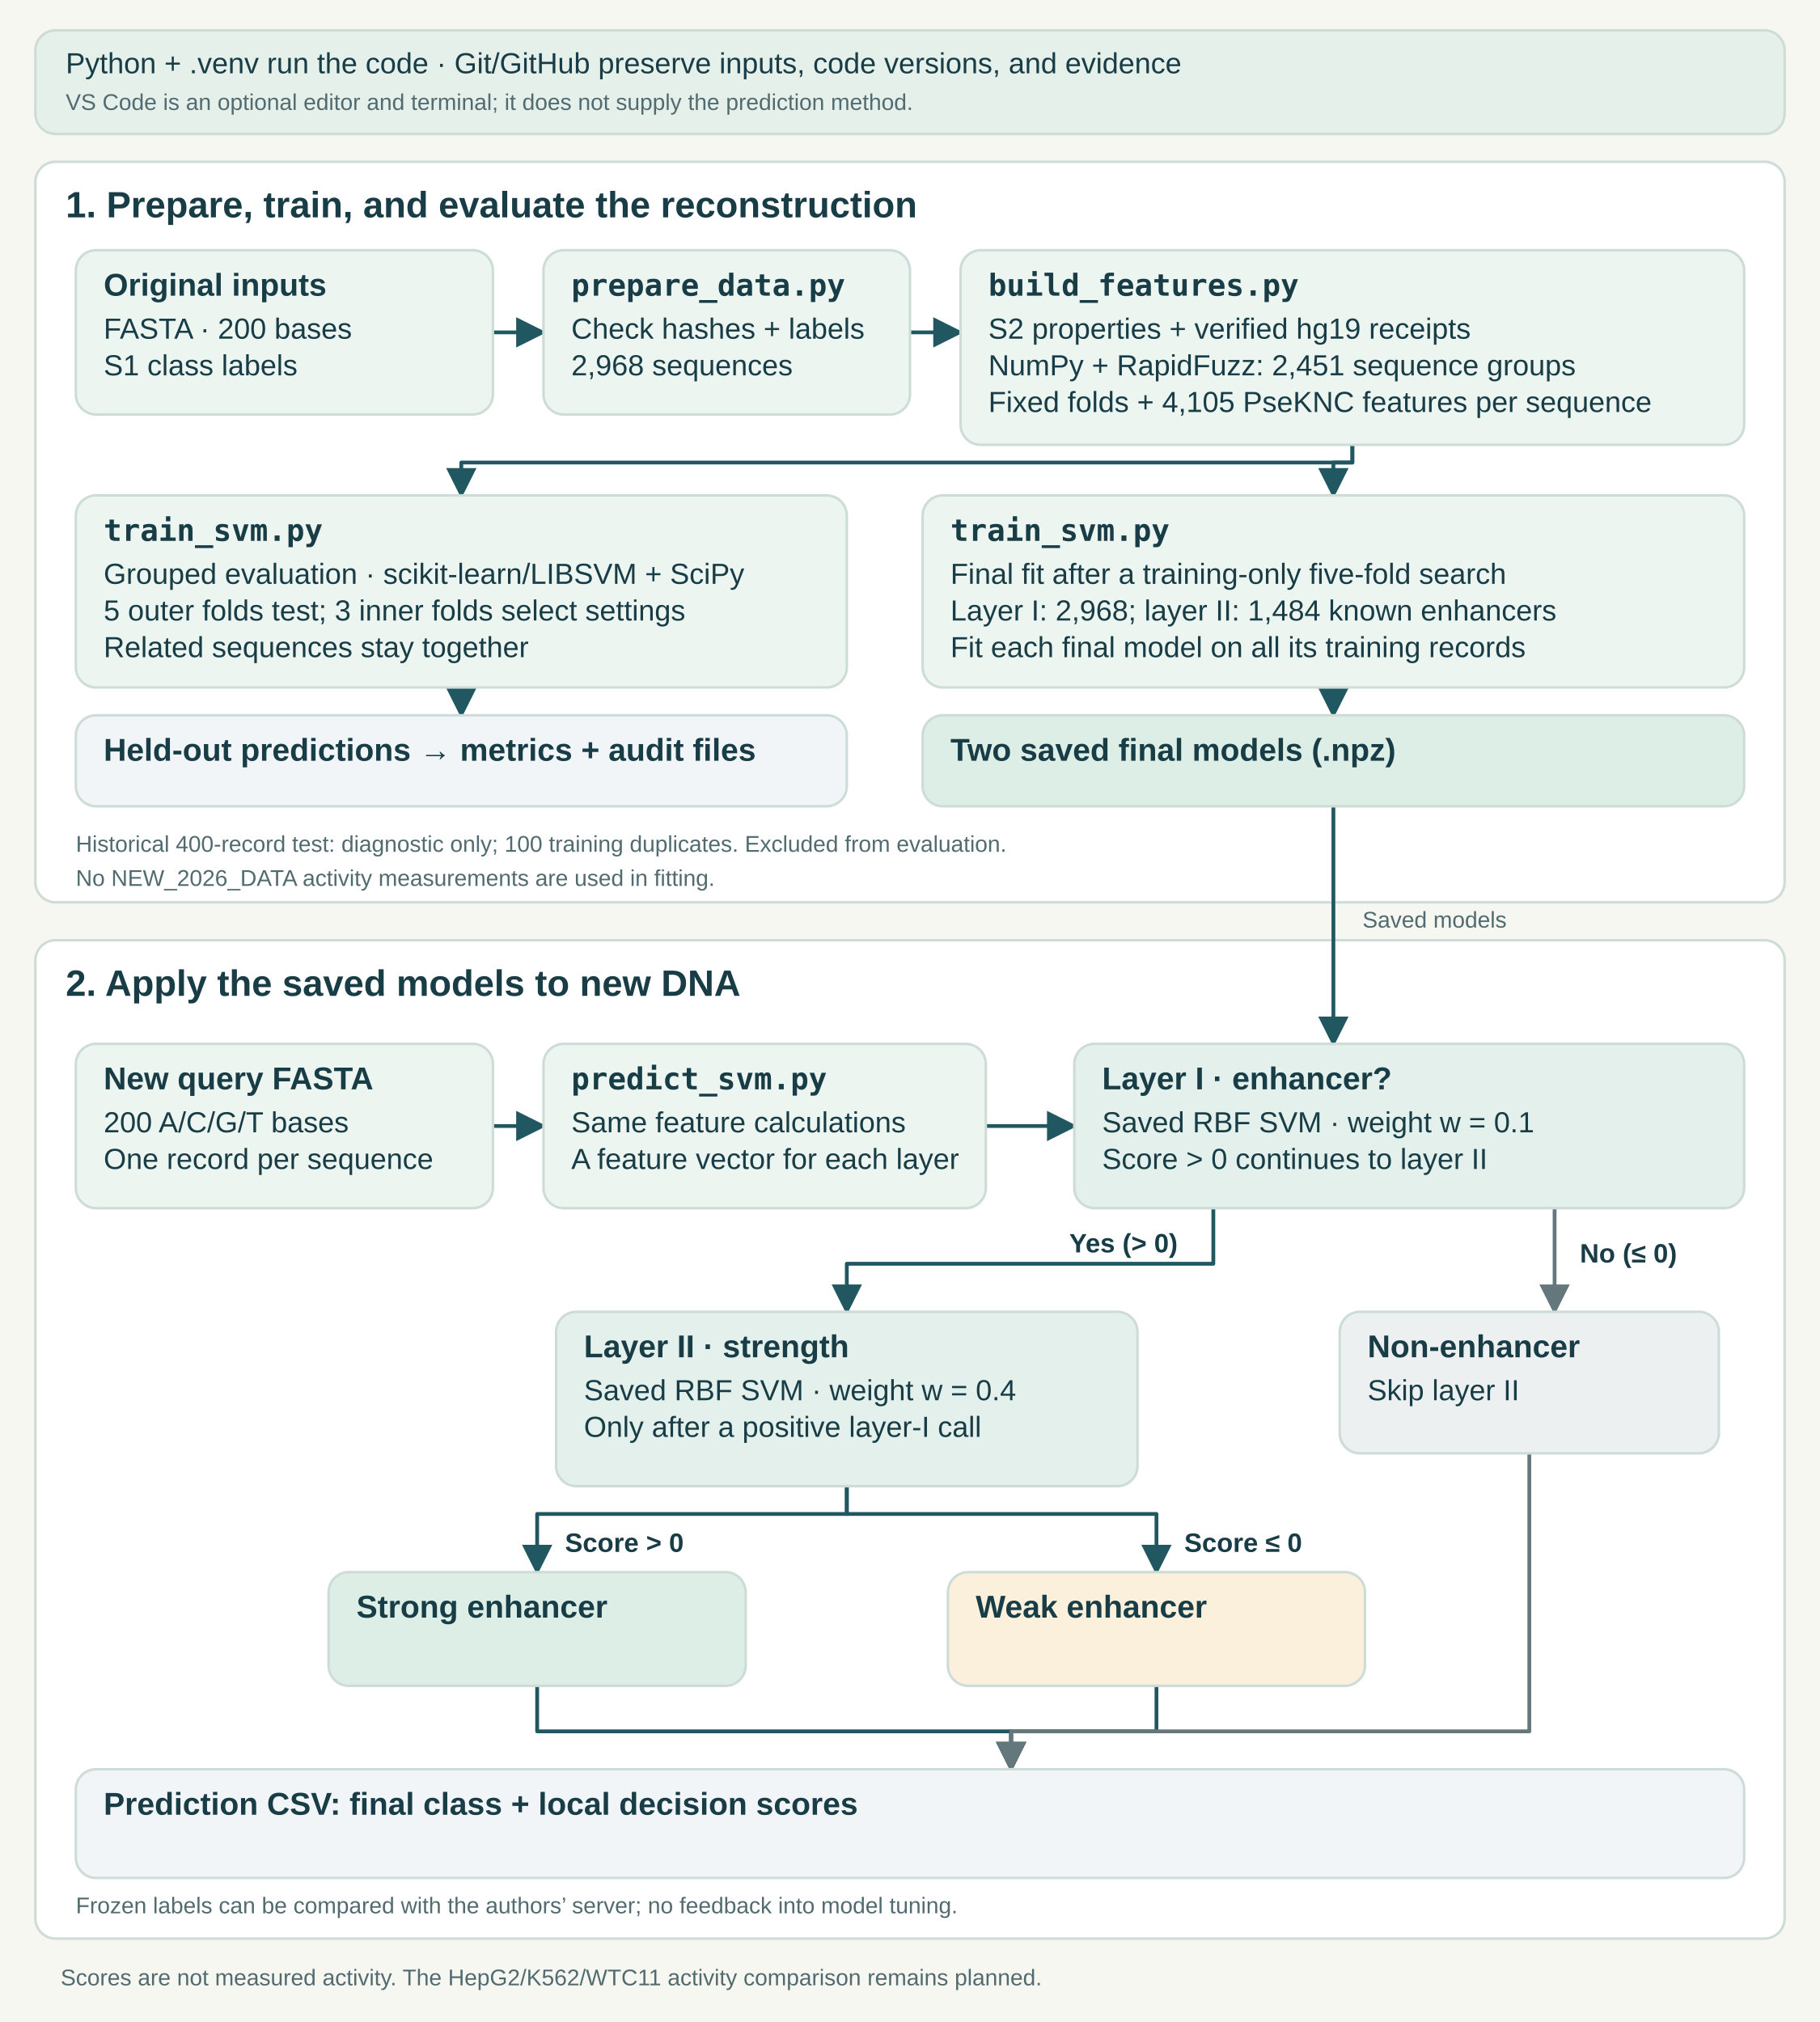
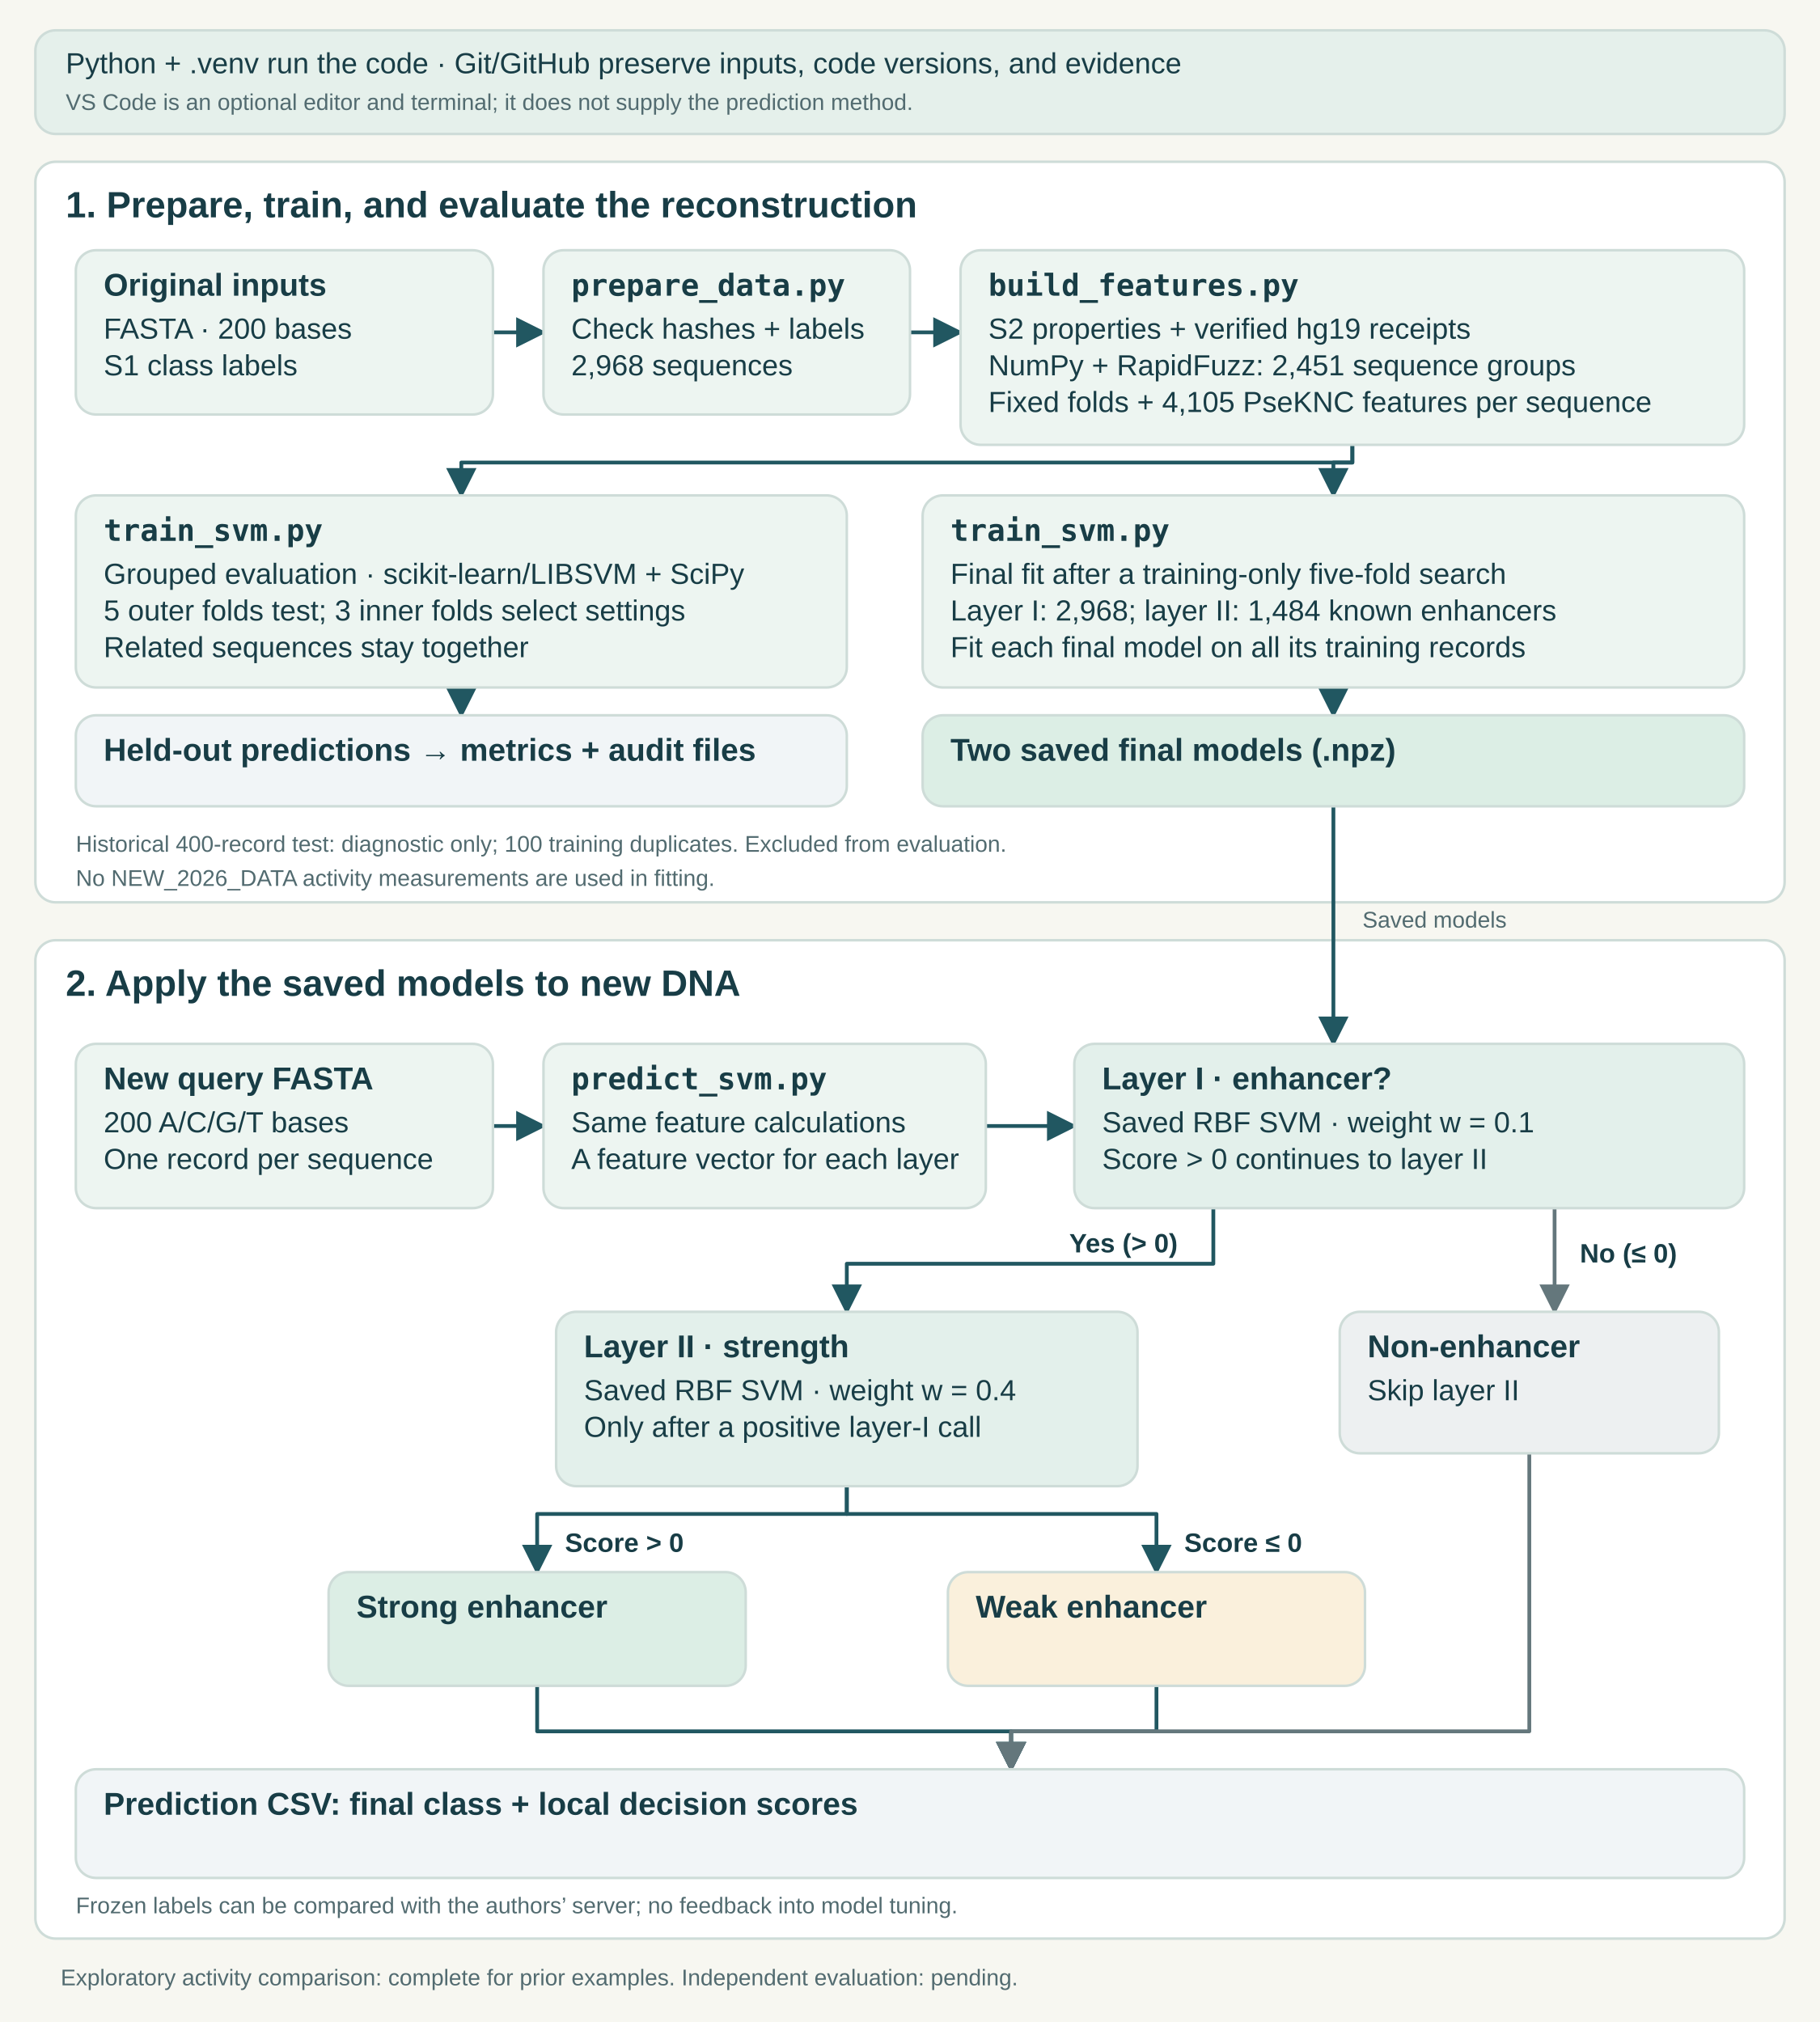
<svg xmlns="http://www.w3.org/2000/svg" viewBox="0 0 1440 1600" width="1440" height="1600" role="img" aria-labelledby="sf-title sf-desc" class="software-flowchart">
  <defs>
    <marker id="sf-arrow" viewBox="0 0 10 10" refX="9" refY="5" markerWidth="8" markerHeight="8" orient="auto-start-reverse">
      <path d="M0 0L10 5L0 10Z" fill="#215761" />
    </marker>
    <marker id="sf-no-arrow" viewBox="0 0 10 10" refX="9" refY="5" markerWidth="8" markerHeight="8" orient="auto-start-reverse">
      <path d="M0 0L10 5L0 10Z" fill="#64777c" />
    </marker>
  </defs>
  <style>.software-flowchart text{font-family:Arial,Helvetica,sans-serif;fill:#183d46}.software-flowchart .sf-title{font-size:29px;font-weight:700}.software-flowchart .sf-node-title{font-size:25px;font-weight:700}.software-flowchart .sf-code{font-family:monospace;font-size:24px;font-weight:700}.software-flowchart .sf-line{font-size:23px}.software-flowchart .sf-small{font-size:18px;fill:#526b70}.software-flowchart .sf-label{font-size:21px;font-weight:700}.software-flowchart a:hover text{text-decoration:underline}</style>
  <rect x="0" y="0" width="1440" height="1600" rx="0" fill="#f7f7f1" stroke="#f7f7f1" stroke-width="2" />
  <rect x="28" y="24" width="1384" height="82" rx="16" fill="#e5f0eb" stroke="#cedcd8" stroke-width="2" />
  <text x="52" y="58" class="sf-line" text-anchor="start">Python + .venv run the code · Git/GitHub preserve inputs, code versions, and evidence</text>
  <text x="52" y="87" class="sf-small" text-anchor="start">VS Code is an optional editor and terminal; it does not supply the prediction method.</text>
  <rect x="28" y="128" width="1384" height="586" rx="16" fill="#fff" stroke="#cedcd8" stroke-width="2" />
  <text x="52" y="172" class="sf-title" text-anchor="start">1. Prepare, train, and evaluate the reconstruction</text>
  <rect x="28" y="744" width="1384" height="790" rx="16" fill="#fff" stroke="#cedcd8" stroke-width="2" />
  <text x="52" y="788" class="sf-title" text-anchor="start">2. Apply the saved models to new DNA</text>
  <path d="M390 263H430" fill="none" stroke="#215761" stroke-width="3" stroke-linejoin="round" marker-end="url(#sf-arrow)" />
  <path d="M720 263H760" fill="none" stroke="#215761" stroke-width="3" stroke-linejoin="round" marker-end="url(#sf-arrow)" />
  <path d="M1070 352V366H365V392" fill="none" stroke="#215761" stroke-width="3" stroke-linejoin="round" marker-end="url(#sf-arrow)" />
  <path d="M1070 352V366H1055V392" fill="none" stroke="#215761" stroke-width="3" stroke-linejoin="round" marker-end="url(#sf-arrow)" />
  <path d="M365 544V566" fill="none" stroke="#215761" stroke-width="3" stroke-linejoin="round" marker-end="url(#sf-arrow)" />
  <path d="M1055 544V566" fill="none" stroke="#215761" stroke-width="3" stroke-linejoin="round" marker-end="url(#sf-arrow)" />
  <path d="M1055 638V826" fill="none" stroke="#215761" stroke-width="3" stroke-linejoin="round" marker-end="url(#sf-arrow)" />
  <path d="M390 891H430" fill="none" stroke="#215761" stroke-width="3" stroke-linejoin="round" marker-end="url(#sf-arrow)" />
  <path d="M780 891H850" fill="none" stroke="#215761" stroke-width="3" stroke-linejoin="round" marker-end="url(#sf-arrow)" />
  <path d="M960 956V1000H670V1038" fill="none" stroke="#215761" stroke-width="3" stroke-linejoin="round" marker-end="url(#sf-arrow)" />
  <path d="M1230 956V1038" fill="none" stroke="#64777c" stroke-width="3" stroke-linejoin="round" marker-end="url(#sf-no-arrow)" />
  <path d="M670 1176V1198H425V1244" fill="none" stroke="#215761" stroke-width="3" stroke-linejoin="round" marker-end="url(#sf-arrow)" />
  <path d="M670 1176V1198H915V1244" fill="none" stroke="#215761" stroke-width="3" stroke-linejoin="round" marker-end="url(#sf-arrow)" />
  <path d="M425 1334V1370H800V1400" fill="none" stroke="#215761" stroke-width="3" stroke-linejoin="round" marker-end="url(#sf-arrow)" />
  <path d="M915 1334V1370H800V1400" fill="none" stroke="#215761" stroke-width="3" stroke-linejoin="round" marker-end="url(#sf-arrow)" />
  <path d="M1210 1150V1370H800V1400" fill="none" stroke="#64777c" stroke-width="3" stroke-linejoin="round" marker-end="url(#sf-no-arrow)" />
  <g data-sf-node="inputs">
    <rect x="60" y="198" width="330" height="130" rx="16" fill="#edf5f1" stroke="#cedcd8" stroke-width="2" />
    <text x="82" y="234" class="sf-node-title" text-anchor="start">Original inputs</text>
    <text x="82" y="268" class="sf-line" text-anchor="start">FASTA · 200 bases</text>
    <text x="82" y="297" class="sf-line" text-anchor="start">S1 class labels</text>
  </g>
  <g data-sf-node="prepare">
    <rect x="430" y="198" width="290" height="130" rx="16" fill="#edf5f1" stroke="#cedcd8" stroke-width="2" />
    <a href="https://github.com/Venettov/EnhancersResearch/blob/main/replication/ienhancer_2l/prepare_data.py" target="_blank" rel="noopener noreferrer">
      <text x="452" y="234" class="sf-code" text-anchor="start">prepare_data.py</text>
    </a>
    <text x="452" y="268" class="sf-line" text-anchor="start">Check hashes + labels</text>
    <text x="452" y="297" class="sf-line" text-anchor="start">2,968 sequences</text>
  </g>
  <g data-sf-node="features">
    <rect x="760" y="198" width="620" height="154" rx="16" fill="#edf5f1" stroke="#cedcd8" stroke-width="2" />
    <a href="https://github.com/Venettov/EnhancersResearch/blob/main/replication/ienhancer_2l/build_features.py" target="_blank" rel="noopener noreferrer">
      <text x="782" y="234" class="sf-code" text-anchor="start">build_features.py</text>
    </a>
    <text x="782" y="268" class="sf-line" text-anchor="start">S2 properties + verified hg19 receipts</text>
    <text x="782" y="297" class="sf-line" text-anchor="start">NumPy + RapidFuzz: 2,451 sequence groups</text>
    <text x="782" y="326" class="sf-line" text-anchor="start">Fixed folds + 4,105 PseKNC features per sequence</text>
  </g>
  <g data-sf-node="evaluation">
    <rect x="60" y="392" width="610" height="152" rx="16" fill="#edf5f1" stroke="#cedcd8" stroke-width="2" />
    <a href="https://github.com/Venettov/EnhancersResearch/blob/main/replication/ienhancer_2l/train_svm.py" target="_blank" rel="noopener noreferrer">
      <text x="82" y="428" class="sf-code" text-anchor="start">train_svm.py</text>
    </a>
    <text x="82" y="462" class="sf-line" text-anchor="start">Grouped evaluation · scikit-learn/LIBSVM + SciPy</text>
    <text x="82" y="491" class="sf-line" text-anchor="start">5 outer folds test; 3 inner folds select settings</text>
    <text x="82" y="520" class="sf-line" text-anchor="start">Related sequences stay together</text>
  </g>
  <g data-sf-node="final-fit">
    <rect x="730" y="392" width="650" height="152" rx="16" fill="#edf5f1" stroke="#cedcd8" stroke-width="2" />
    <a href="https://github.com/Venettov/EnhancersResearch/blob/main/replication/ienhancer_2l/train_svm.py" target="_blank" rel="noopener noreferrer">
      <text x="752" y="428" class="sf-code" text-anchor="start">train_svm.py</text>
    </a>
    <text x="752" y="462" class="sf-line" text-anchor="start">Final fit after a training-only five-fold search</text>
    <text x="752" y="491" class="sf-line" text-anchor="start">Layer I: 2,968; layer II: 1,484 known enhancers</text>
    <text x="752" y="520" class="sf-line" text-anchor="start">Fit each final model on all its training records</text>
  </g>
  <g data-sf-node="evaluation-output">
    <rect x="60" y="566" width="610" height="72" rx="16" fill="#f1f5f7" stroke="#cedcd8" stroke-width="2" />
    <text x="82" y="602" class="sf-node-title" text-anchor="start">Held-out predictions → metrics + audit files</text>
  </g>
  <g data-sf-node="models">
    <rect x="730" y="566" width="650" height="72" rx="16" fill="#dceee5" stroke="#cedcd8" stroke-width="2" />
    <text x="752" y="602" class="sf-node-title" text-anchor="start">Two saved final models (.npz)</text>
  </g>
  <text x="60" y="674" class="sf-small" text-anchor="start">Historical 400-record test: diagnostic only; 100 training duplicates. Excluded from evaluation.</text>
  <text x="60" y="701" class="sf-small" text-anchor="start">No NEW_2026_DATA activity measurements are used in fitting.</text>
  <text x="1078" y="734" class="sf-small" text-anchor="start">Saved models</text>
  <g data-sf-node="query">
    <rect x="60" y="826" width="330" height="130" rx="16" fill="#edf5f1" stroke="#cedcd8" stroke-width="2" />
    <text x="82" y="862" class="sf-node-title" text-anchor="start">New query FASTA</text>
    <text x="82" y="896" class="sf-line" text-anchor="start">200 A/C/G/T bases</text>
    <text x="82" y="925" class="sf-line" text-anchor="start">One record per sequence</text>
  </g>
  <g data-sf-node="predict">
    <rect x="430" y="826" width="350" height="130" rx="16" fill="#edf5f1" stroke="#cedcd8" stroke-width="2" />
    <a href="https://github.com/Venettov/EnhancersResearch/blob/main/replication/ienhancer_2l/predict_svm.py" target="_blank" rel="noopener noreferrer">
      <text x="452" y="862" class="sf-code" text-anchor="start">predict_svm.py</text>
    </a>
    <text x="452" y="896" class="sf-line" text-anchor="start">Same feature calculations</text>
    <text x="452" y="925" class="sf-line" text-anchor="start">A feature vector for each layer</text>
  </g>
  <g data-sf-node="layer1">
    <rect x="850" y="826" width="530" height="130" rx="16" fill="#e3f0eb" stroke="#cedcd8" stroke-width="2" />
    <text x="872" y="862" class="sf-node-title" text-anchor="start">Layer I · enhancer?</text>
    <text x="872" y="896" class="sf-line" text-anchor="start">Saved RBF SVM · weight w = 0.1</text>
    <text x="872" y="925" class="sf-line" text-anchor="start">Score &gt; 0 continues to layer II</text>
  </g>
  <text x="846" y="991" class="sf-label" text-anchor="start">Yes (&gt; 0)</text>
  <text x="1250" y="999" class="sf-label" text-anchor="start">No (≤ 0)</text>
  <g data-sf-node="layer2">
    <rect x="440" y="1038" width="460" height="138" rx="16" fill="#e3f0eb" stroke="#cedcd8" stroke-width="2" />
    <text x="462" y="1074" class="sf-node-title" text-anchor="start">Layer II · strength</text>
    <text x="462" y="1108" class="sf-line" text-anchor="start">Saved RBF SVM · weight w = 0.4</text>
    <text x="462" y="1137" class="sf-line" text-anchor="start">Only after a positive layer-I call</text>
  </g>
  <g data-sf-node="non-enhancer">
    <rect x="1060" y="1038" width="300" height="112" rx="16" fill="#edf0f1" stroke="#cedcd8" stroke-width="2" />
    <text x="1082" y="1074" class="sf-node-title" text-anchor="start">Non-enhancer</text>
    <text x="1082" y="1108" class="sf-line" text-anchor="start">Skip layer II</text>
  </g>
  <text x="447" y="1228" class="sf-label" text-anchor="start">Score &gt; 0</text>
  <text x="937" y="1228" class="sf-label" text-anchor="start">Score ≤ 0</text>
  <g data-sf-node="strong">
    <rect x="260" y="1244" width="330" height="90" rx="16" fill="#dceee5" stroke="#cedcd8" stroke-width="2" />
    <text x="282" y="1280" class="sf-node-title" text-anchor="start">Strong enhancer</text>
  </g>
  <g data-sf-node="weak">
    <rect x="750" y="1244" width="330" height="90" rx="16" fill="#faf0dc" stroke="#cedcd8" stroke-width="2" />
    <text x="772" y="1280" class="sf-node-title" text-anchor="start">Weak enhancer</text>
  </g>
  <g data-sf-node="csv">
    <rect x="60" y="1400" width="1320" height="86" rx="16" fill="#f1f5f7" stroke="#cedcd8" stroke-width="2" />
    <text x="82" y="1436" class="sf-node-title" text-anchor="start">Prediction CSV: final class + local decision scores</text>
  </g>
  <text x="60" y="1514" class="sf-small" text-anchor="start">Frozen labels can be compared with the authors’ server; no feedback into model tuning.</text>
-   <text x="48" y="1571" class="sf-small" text-anchor="start">Scores are not measured activity. The HepG2/K562/WTC11 activity comparison remains planned.</text>
+   <text x="48" y="1571" class="sf-small" text-anchor="start">Exploratory activity comparison: complete for prior examples. Independent evaluation: pending.</text>
</svg>
